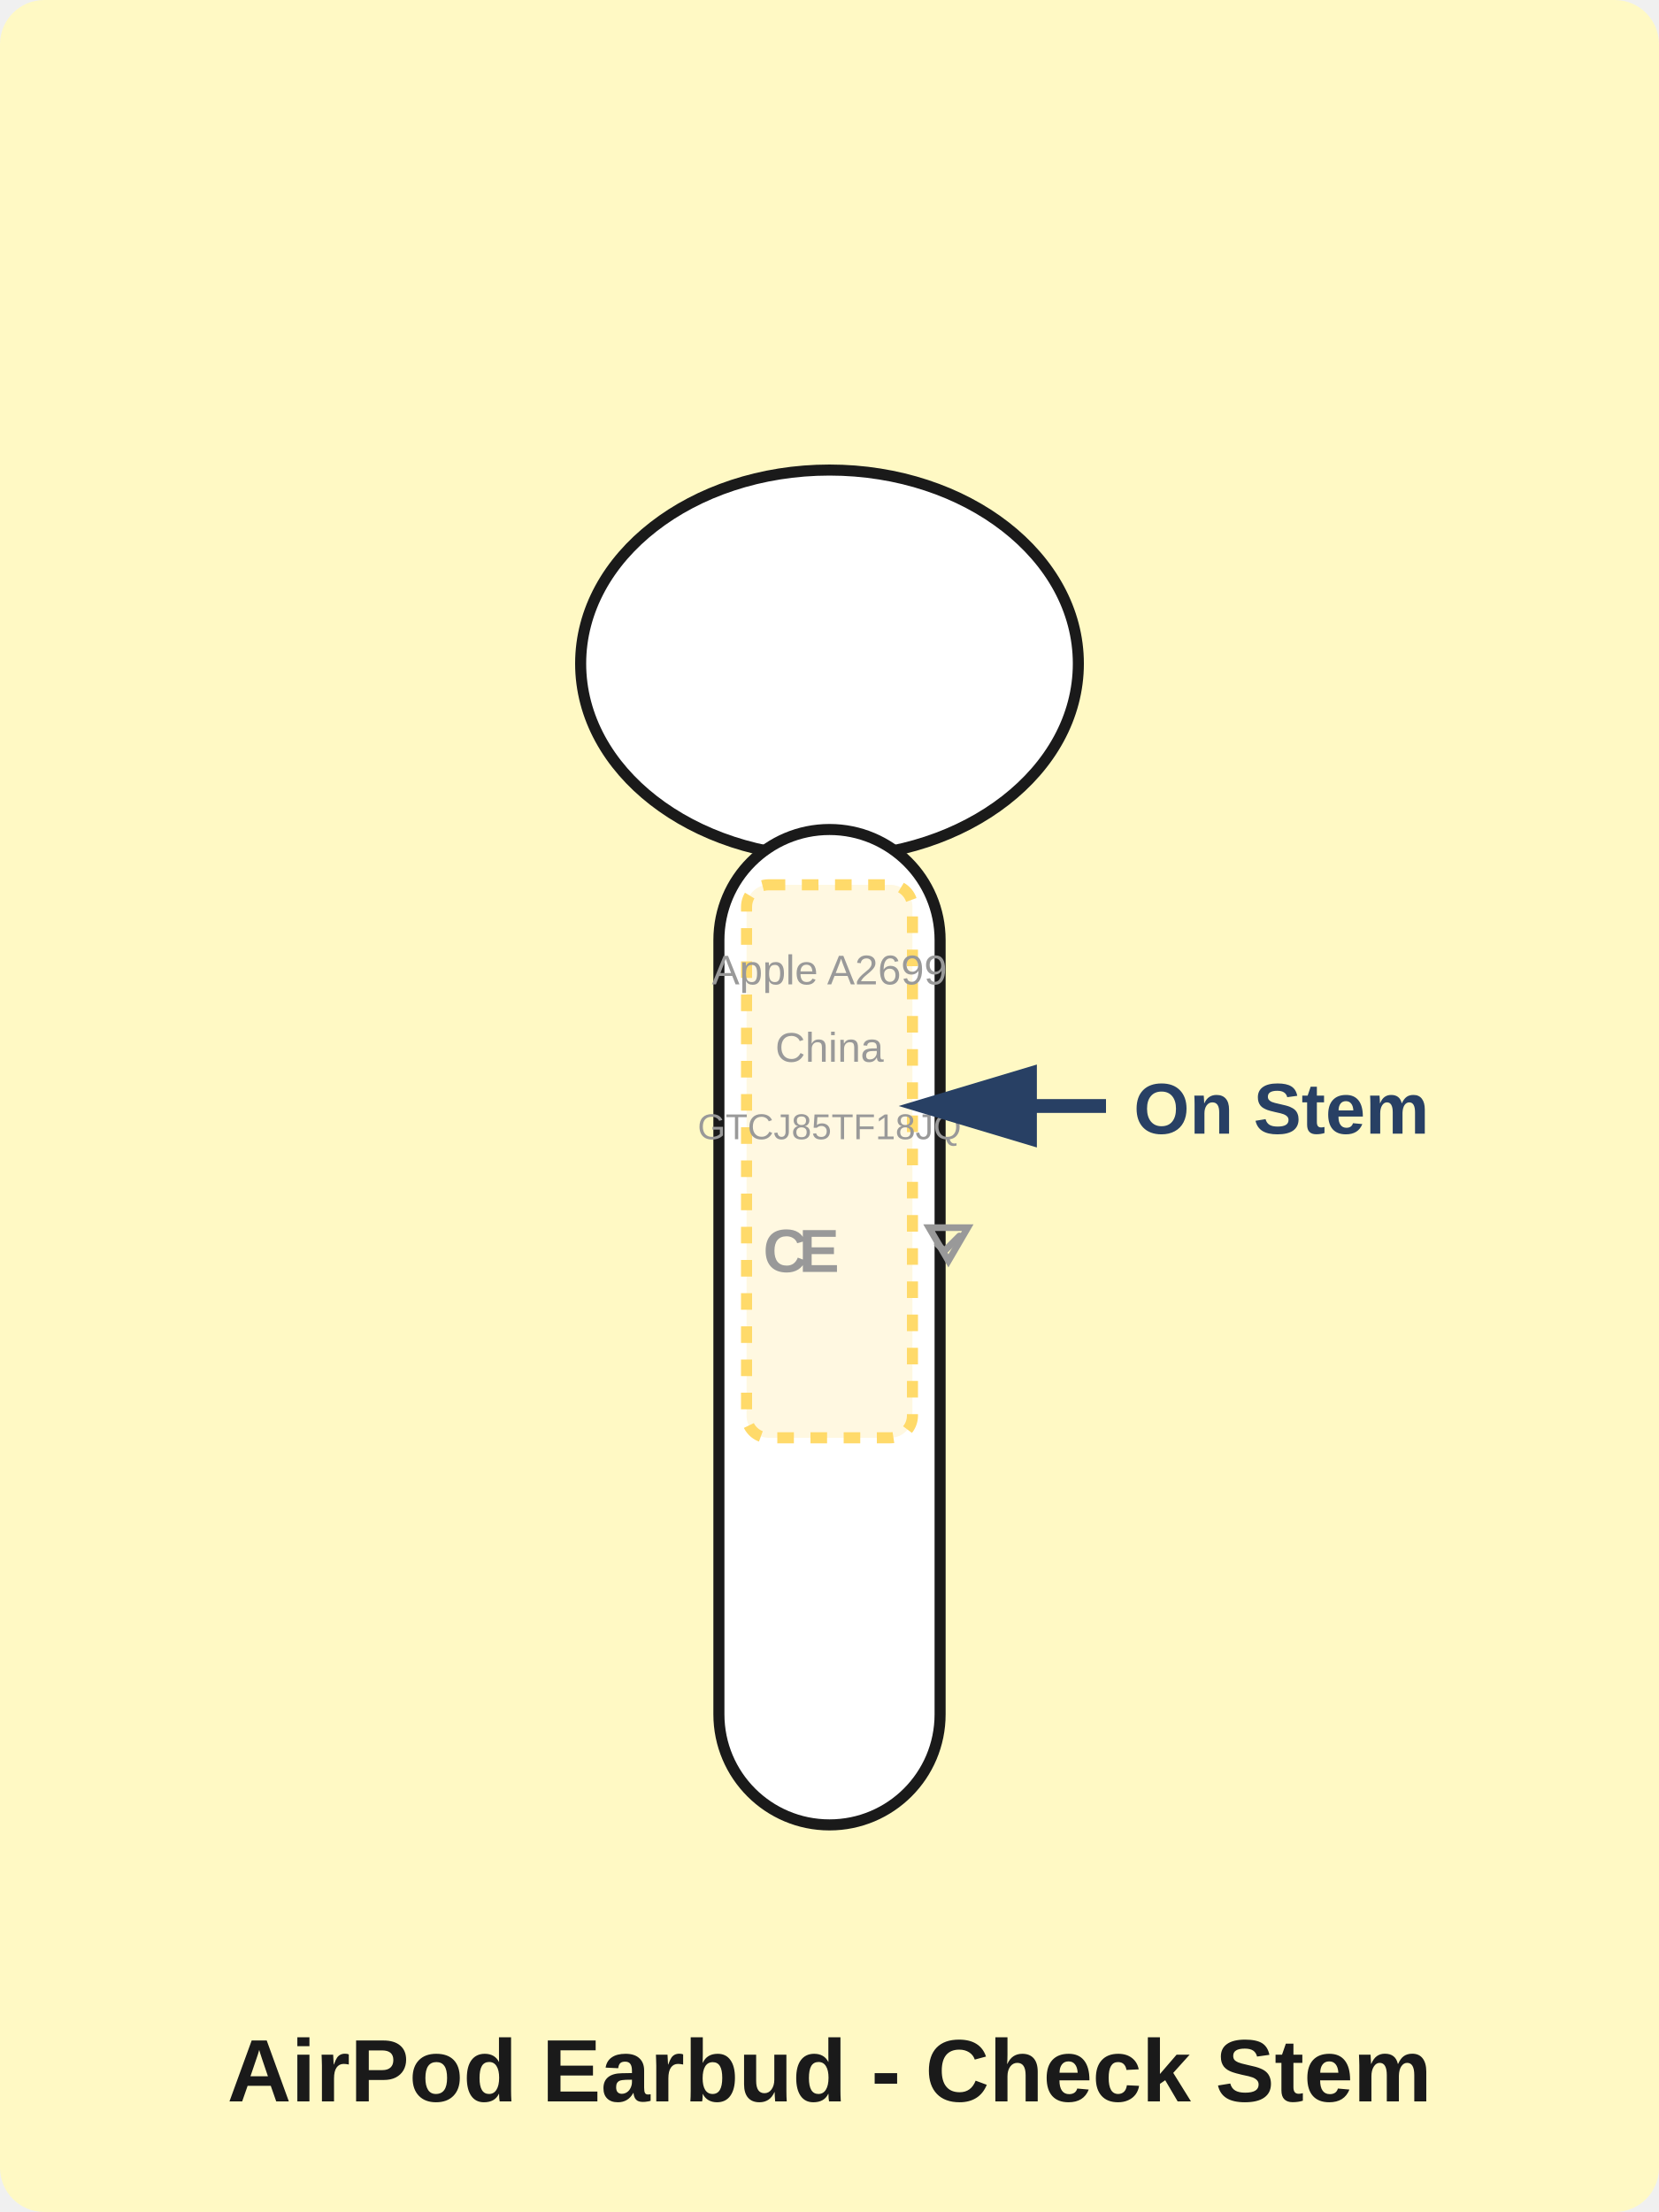
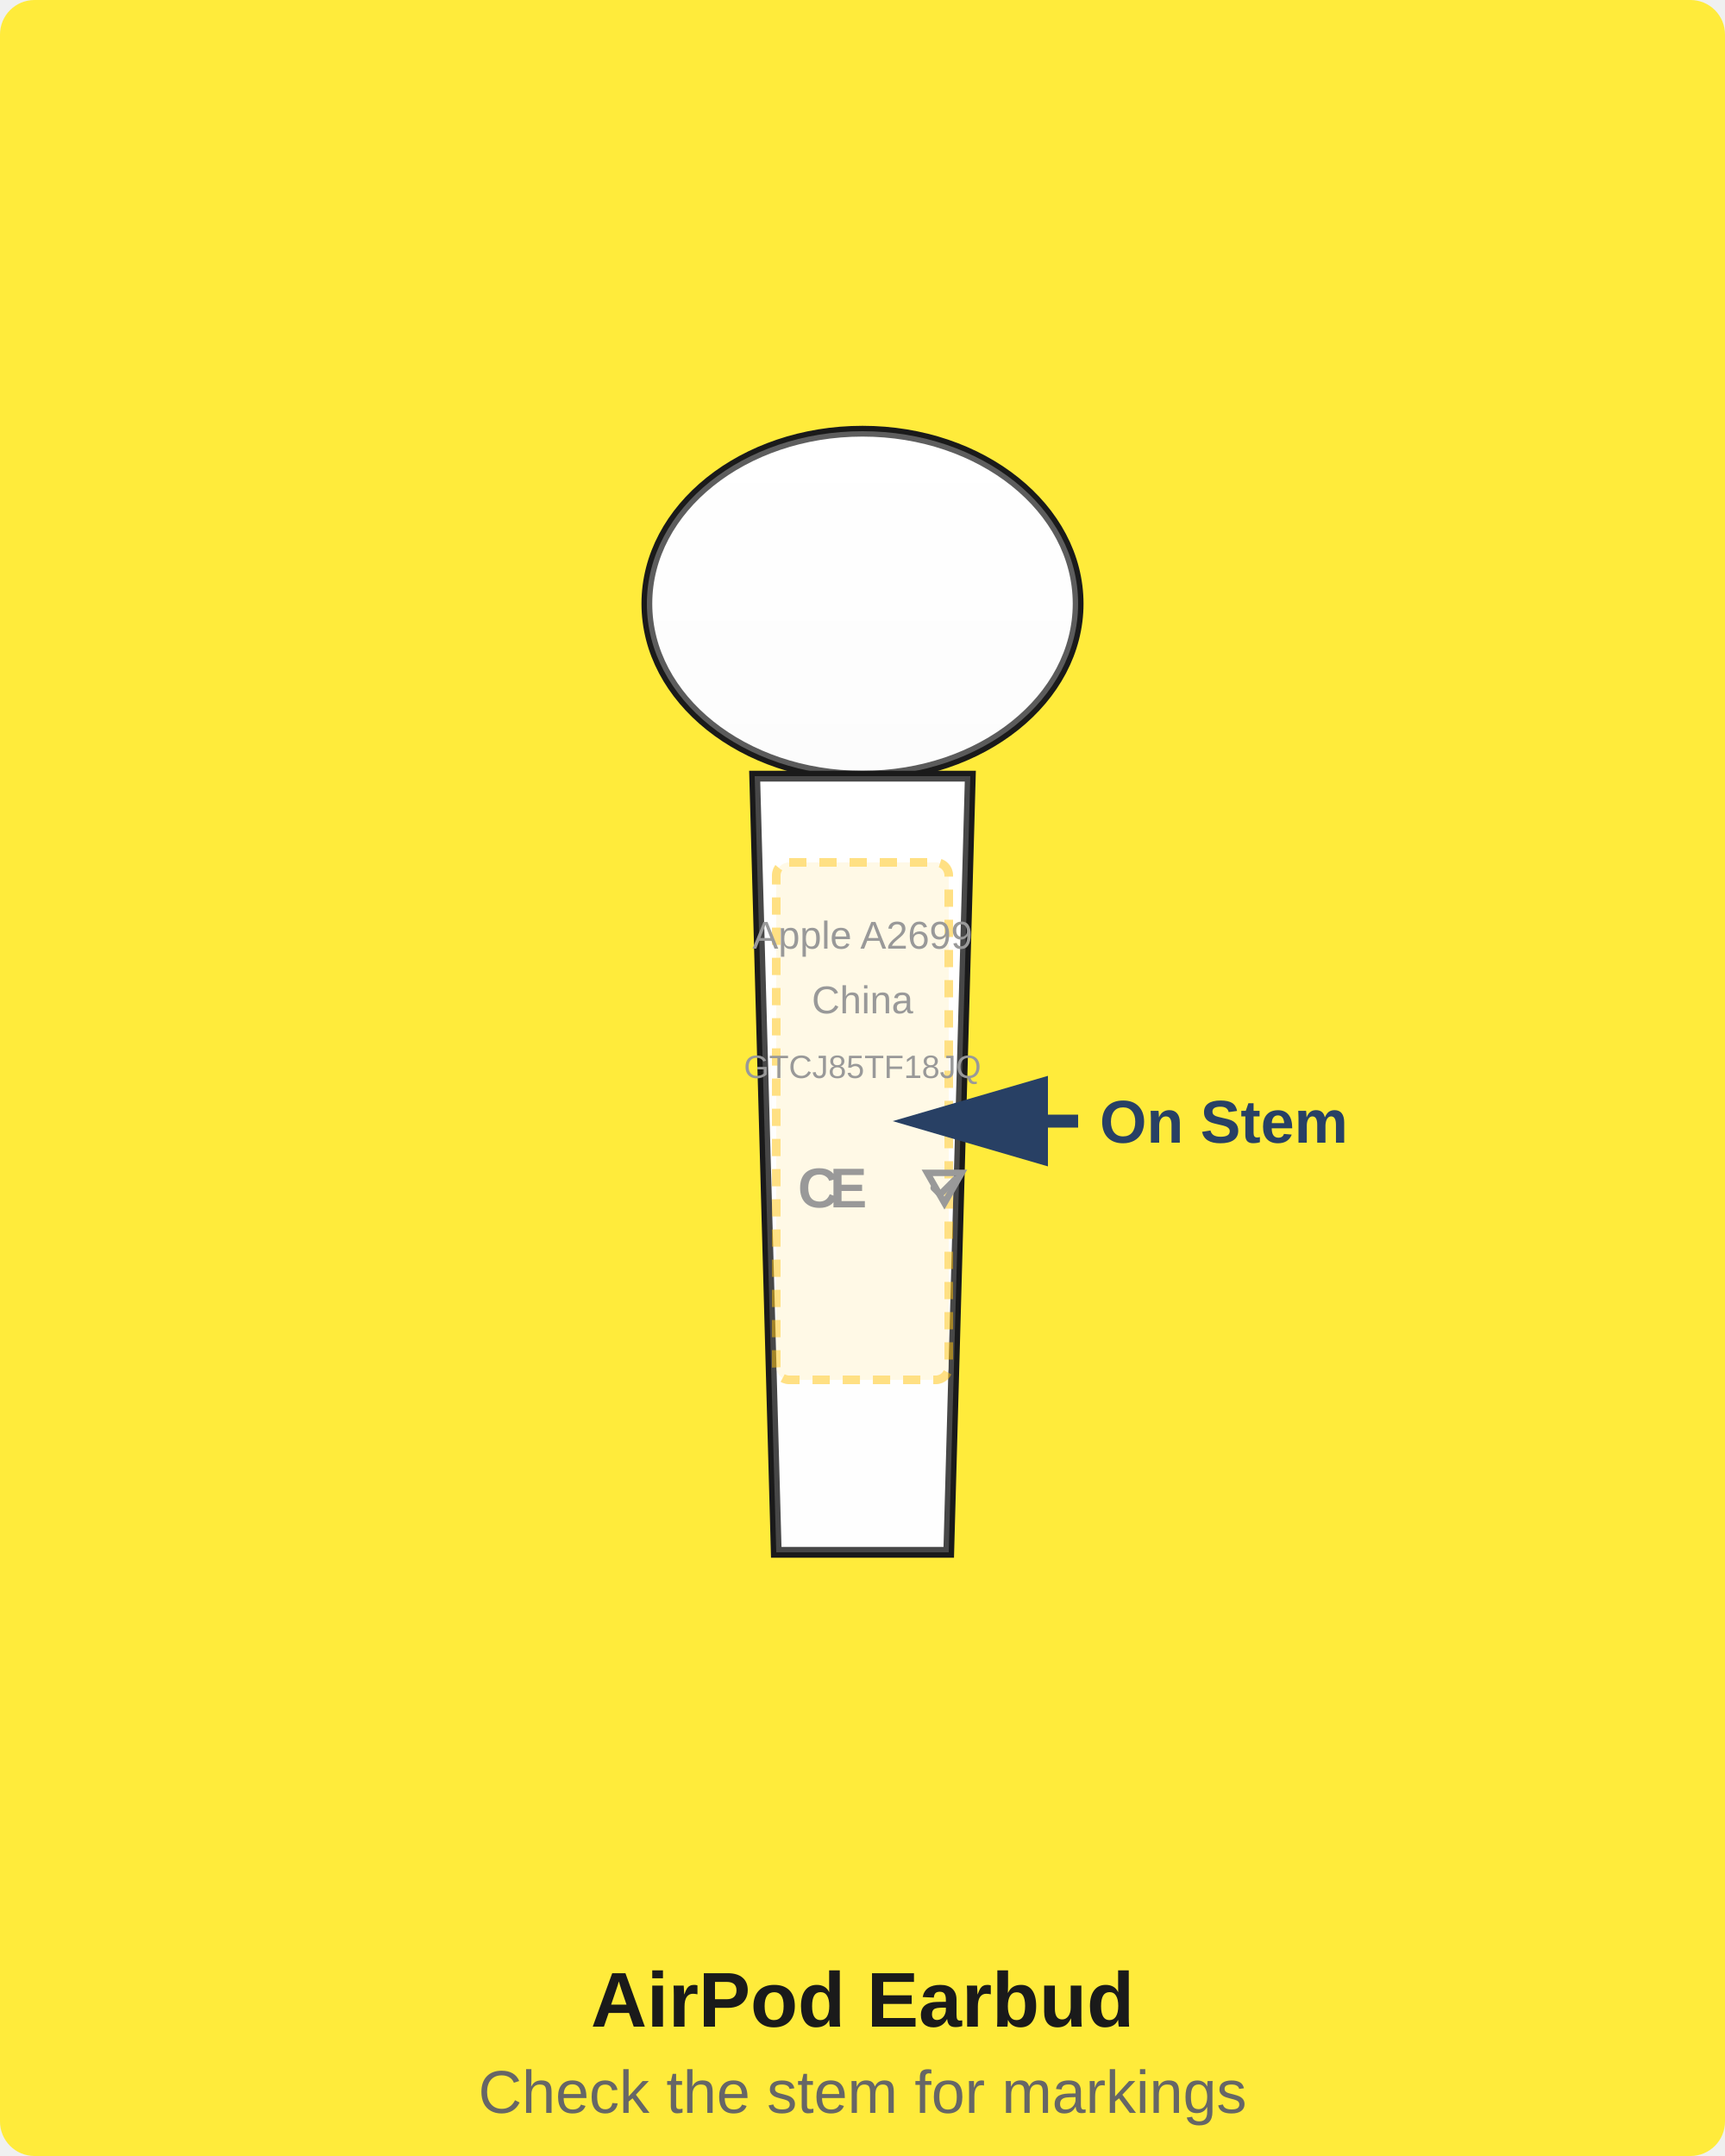
- <svg xmlns="http://www.w3.org/2000/svg" width="300" height="400" viewBox="0 0 300 400">
-   <rect width="300" height="400" fill="#fff9c4" rx="8" />
-   <ellipse cx="150" cy="120" rx="45" ry="35" fill="white" stroke="#1a1a1a" stroke-width="2" />
-   <rect x="130" y="150" width="40" height="180" rx="20" fill="white" stroke="#1a1a1a" stroke-width="2" />
-   <rect x="135" y="160" width="30" height="100" rx="4" fill="#fff3cd" stroke="#ffc107" stroke-width="2" stroke-dasharray="3,3" opacity="0.6" />
-   <text x="150" y="178" font-family="Arial, sans-serif" font-size="7.5" text-anchor="middle" fill="#999" font-weight="400">Apple A2699</text>
-   <text x="150" y="192" font-family="Arial, sans-serif" font-size="7.5" text-anchor="middle" fill="#999" font-weight="400">China</text>
-   <text x="150" y="206" font-family="Arial, sans-serif" font-size="6.5" text-anchor="middle" fill="#999" font-weight="400">GTCJ85TF18JQ</text>
-   <text x="138" y="230" font-family="Arial, sans-serif" font-size="11" fill="#999" font-weight="bold" letter-spacing="-1.5px">CE</text>
-   <g transform="translate(168, 222)">
-     <path d="M 0 0 L 7 0 L 3.5 6 Z" fill="none" stroke="#999" stroke-width="1.2" />
-     <path d="M 1.5 3 L 2.8 4.2 L 5.5 1.5" fill="none" stroke="#999" stroke-width="1.2" stroke-linecap="round" stroke-linejoin="round" />
+ <svg xmlns="http://www.w3.org/2000/svg" width="400" height="500" viewBox="0 0 400 500">
+   <rect width="400" height="500" fill="#ffeb3b" rx="8" />
+   <ellipse cx="200" cy="140" rx="50" ry="40" fill="#ffffff" stroke="#1a1a1a" stroke-width="2.5" />
+   <ellipse cx="200" cy="140" rx="50" ry="40" fill="url(#bodyGradient)" opacity="0.3" />
+   <path d="M 175 180 L 225 180 L 220 360 L 180 360 Z" fill="#ffffff" stroke="#1a1a1a" stroke-width="2.5" />
+   <path d="M 175 180 L 225 180 L 220 360 L 180 360 Z" fill="url(#stemGradient)" opacity="0.2" />
+   <rect x="180" y="200" width="40" height="120" rx="3" fill="#fff3cd" stroke="#ffc107" stroke-width="2" stroke-dasharray="4,3" opacity="0.5" />
+   <text x="200" y="220" font-family="Arial, sans-serif" font-size="9" text-anchor="middle" fill="#999999" font-weight="400">Apple A2699</text>
+   <text x="200" y="235" font-family="Arial, sans-serif" font-size="9" text-anchor="middle" fill="#999999" font-weight="400">China</text>
+   <text x="200" y="250" font-family="Arial, sans-serif" font-size="7.5" text-anchor="middle" fill="#999999" font-weight="400">GTCJ85TF18JQ</text>
+   <text x="185" y="280" font-family="Arial, sans-serif" font-size="13" fill="#999999" font-weight="bold" letter-spacing="-2px">CE</text>
+   <g transform="translate(215, 272)">
+     <path d="M 0 0 L 8 0 L 4 7 Z" fill="none" stroke="#999999" stroke-width="1.5" />
+     <path d="M 1.5 3.5 L 3 5 L 6.5 1.5" fill="none" stroke="#999999" stroke-width="1.5" stroke-linecap="round" stroke-linejoin="round" />
  </g>
-   <path d="M 200 200 L 175 200" stroke="#284064" stroke-width="2.5" fill="none" marker-end="url(#arrowhead)" />
-   <text x="205" y="205" font-family="Arial, sans-serif" font-size="13" fill="#284064" font-weight="600">On Stem</text>
-   <text x="150" y="380" font-family="Arial, sans-serif" font-size="16" text-anchor="middle" fill="#1a1a1a" font-weight="600">AirPod Earbud - Check Stem</text>
+   <path d="M 250 260 L 225 260" stroke="#284064" stroke-width="3" fill="none" marker-end="url(#arrowhead)" />
+   <text x="255" y="265" font-family="Arial, sans-serif" font-size="14" fill="#284064" font-weight="600">On Stem</text>
+   <text x="200" y="470" font-family="Arial, sans-serif" font-size="18" text-anchor="middle" fill="#1a1a1a" font-weight="600">AirPod Earbud</text>
+   <text x="200" y="490" font-family="Arial, sans-serif" font-size="14" text-anchor="middle" fill="#666">Check the stem for markings</text>
  <defs>
-     <marker id="arrowhead" markerWidth="10" markerHeight="10" refX="5" refY="3" orient="auto">
-       <polygon points="0 0, 10 3, 0 6" fill="#284064" />
+     <linearGradient id="bodyGradient" x1="0%" y1="0%" x2="0%" y2="100%">
+       <stop offset="0%" style="stop-color:#ffffff;stop-opacity:1" />
+       <stop offset="100%" style="stop-color:#f5f5f5;stop-opacity:1" />
+     </linearGradient>
+     <linearGradient id="stemGradient" x1="0%" y1="0%" x2="0%" y2="100%">
+       <stop offset="0%" style="stop-color:#ffffff;stop-opacity:1" />
+       <stop offset="100%" style="stop-color:#f8f8f8;stop-opacity:1" />
+     </linearGradient>
+     <marker id="arrowhead" markerWidth="12" markerHeight="12" refX="6" refY="3.5" orient="auto">
+       <polygon points="0 0, 12 3.5, 0 7" fill="#284064" />
    </marker>
  </defs>
</svg>
